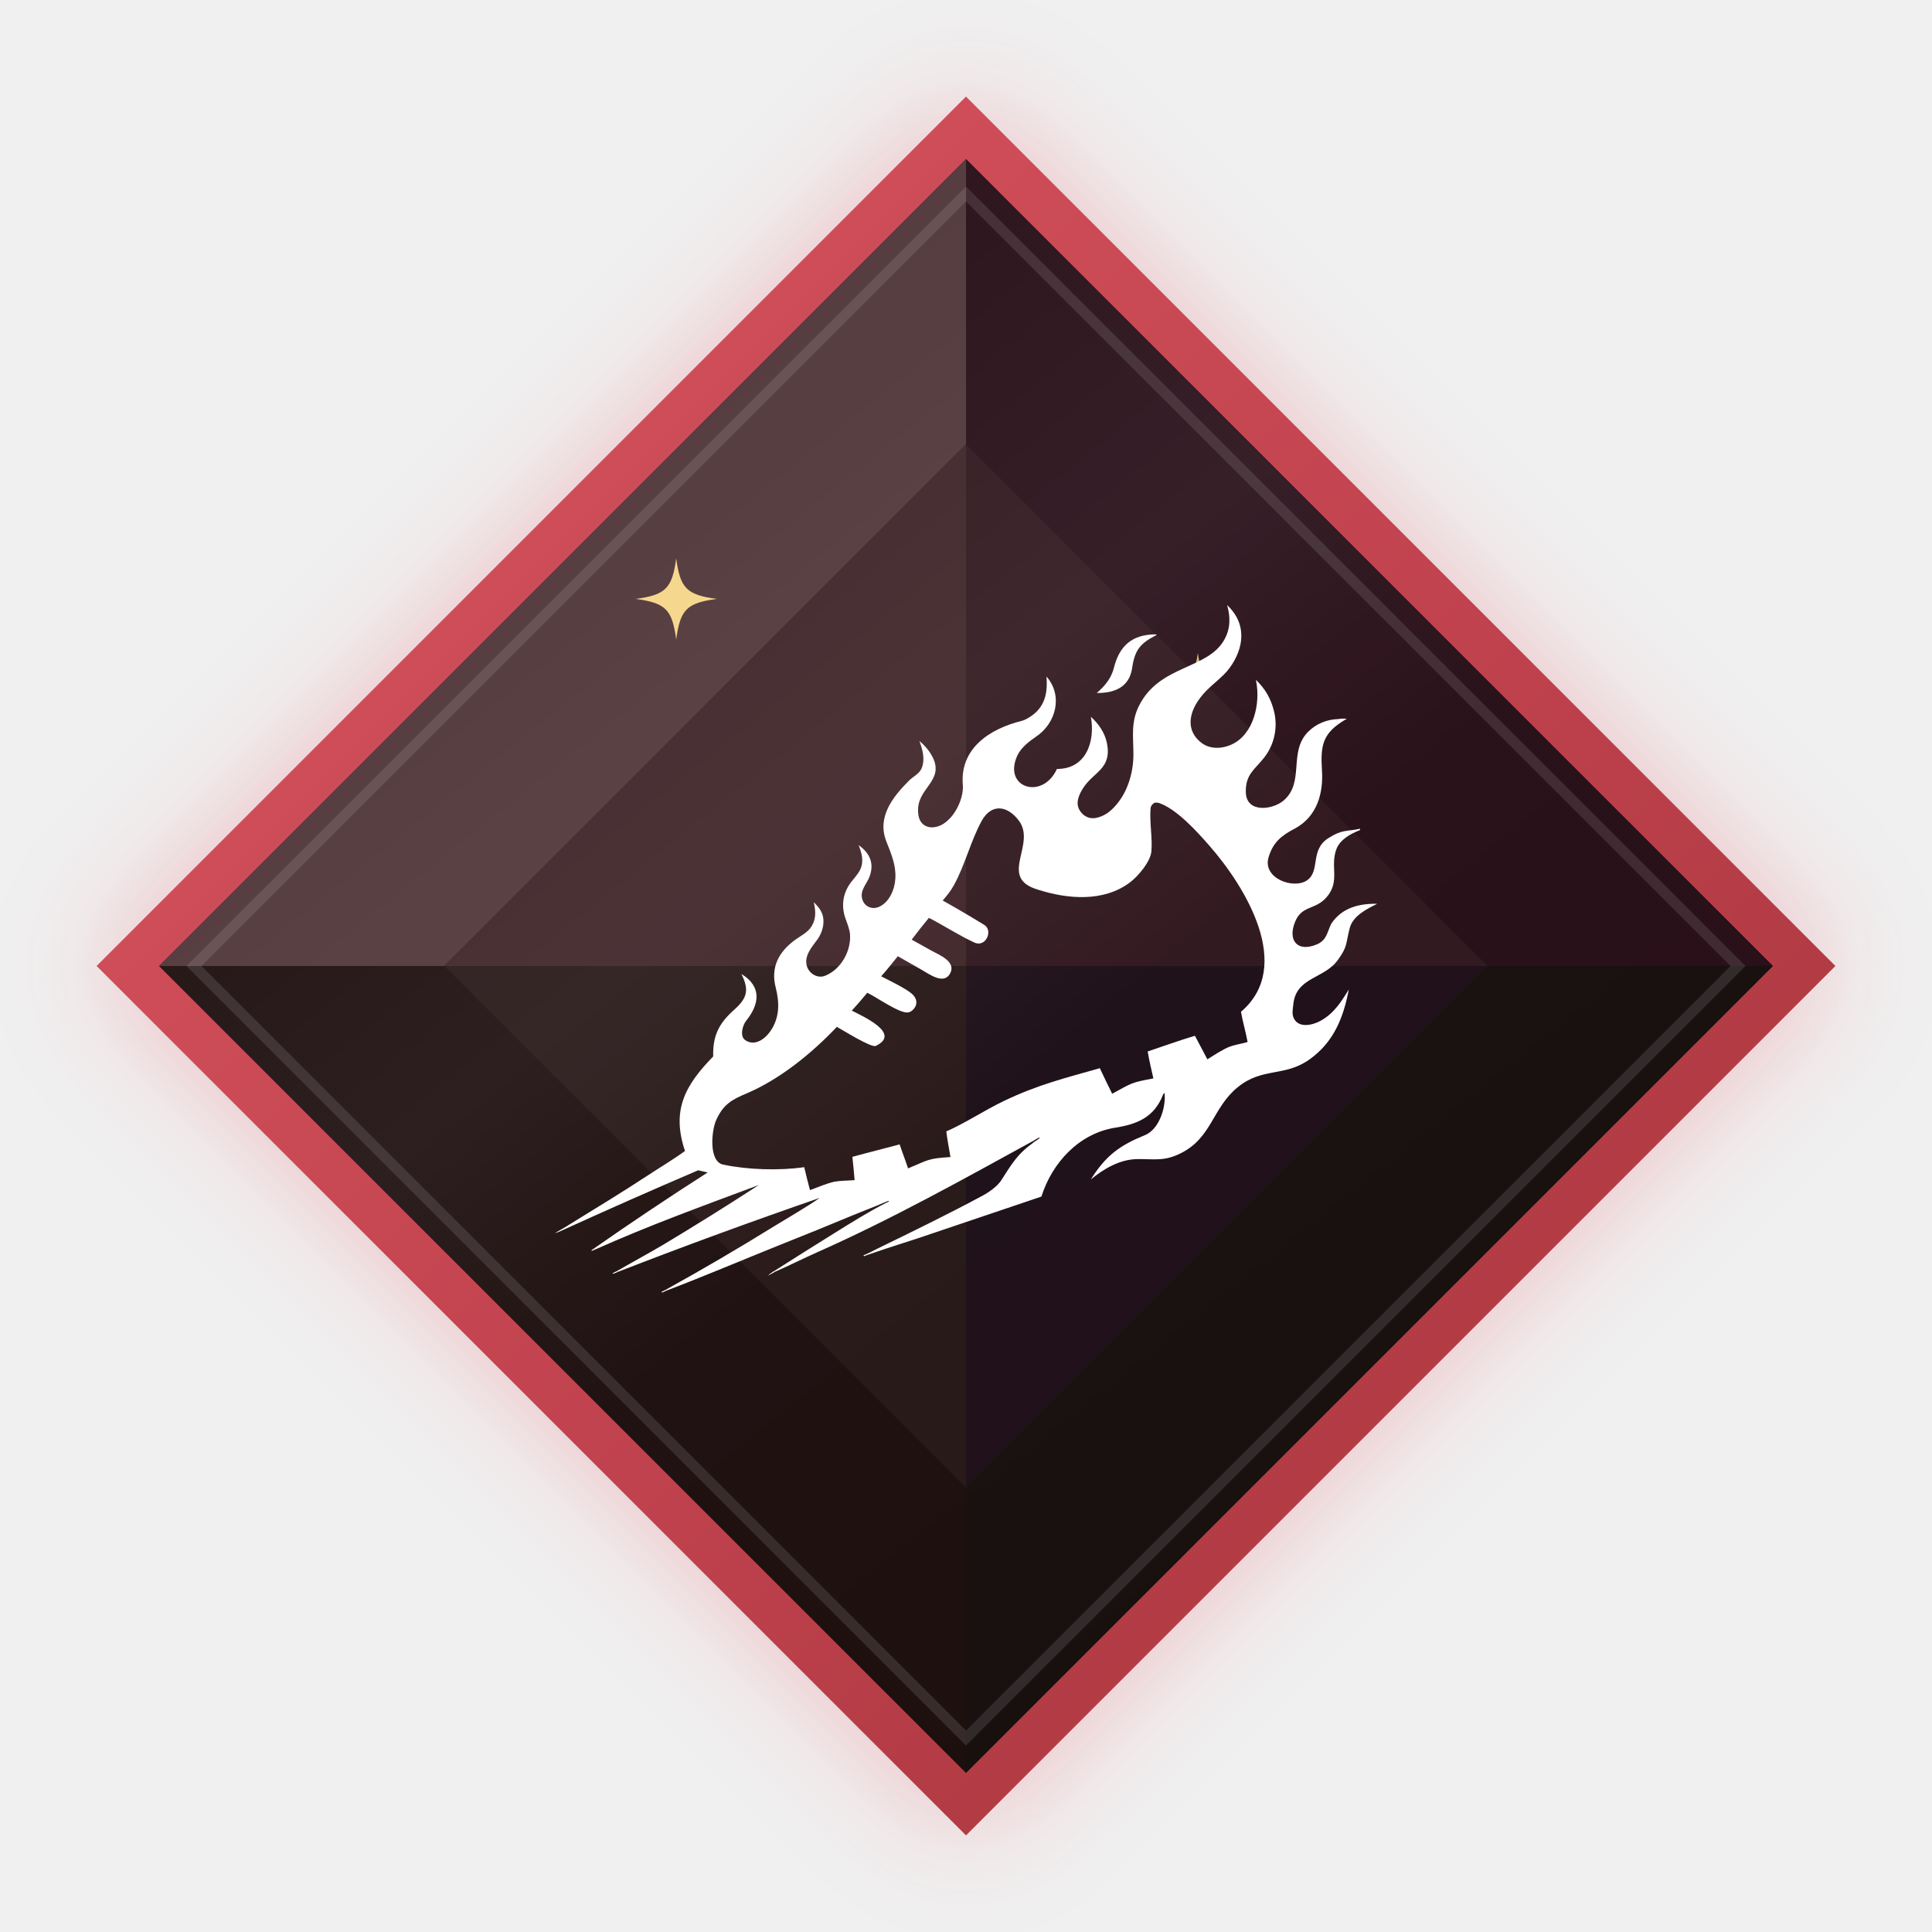
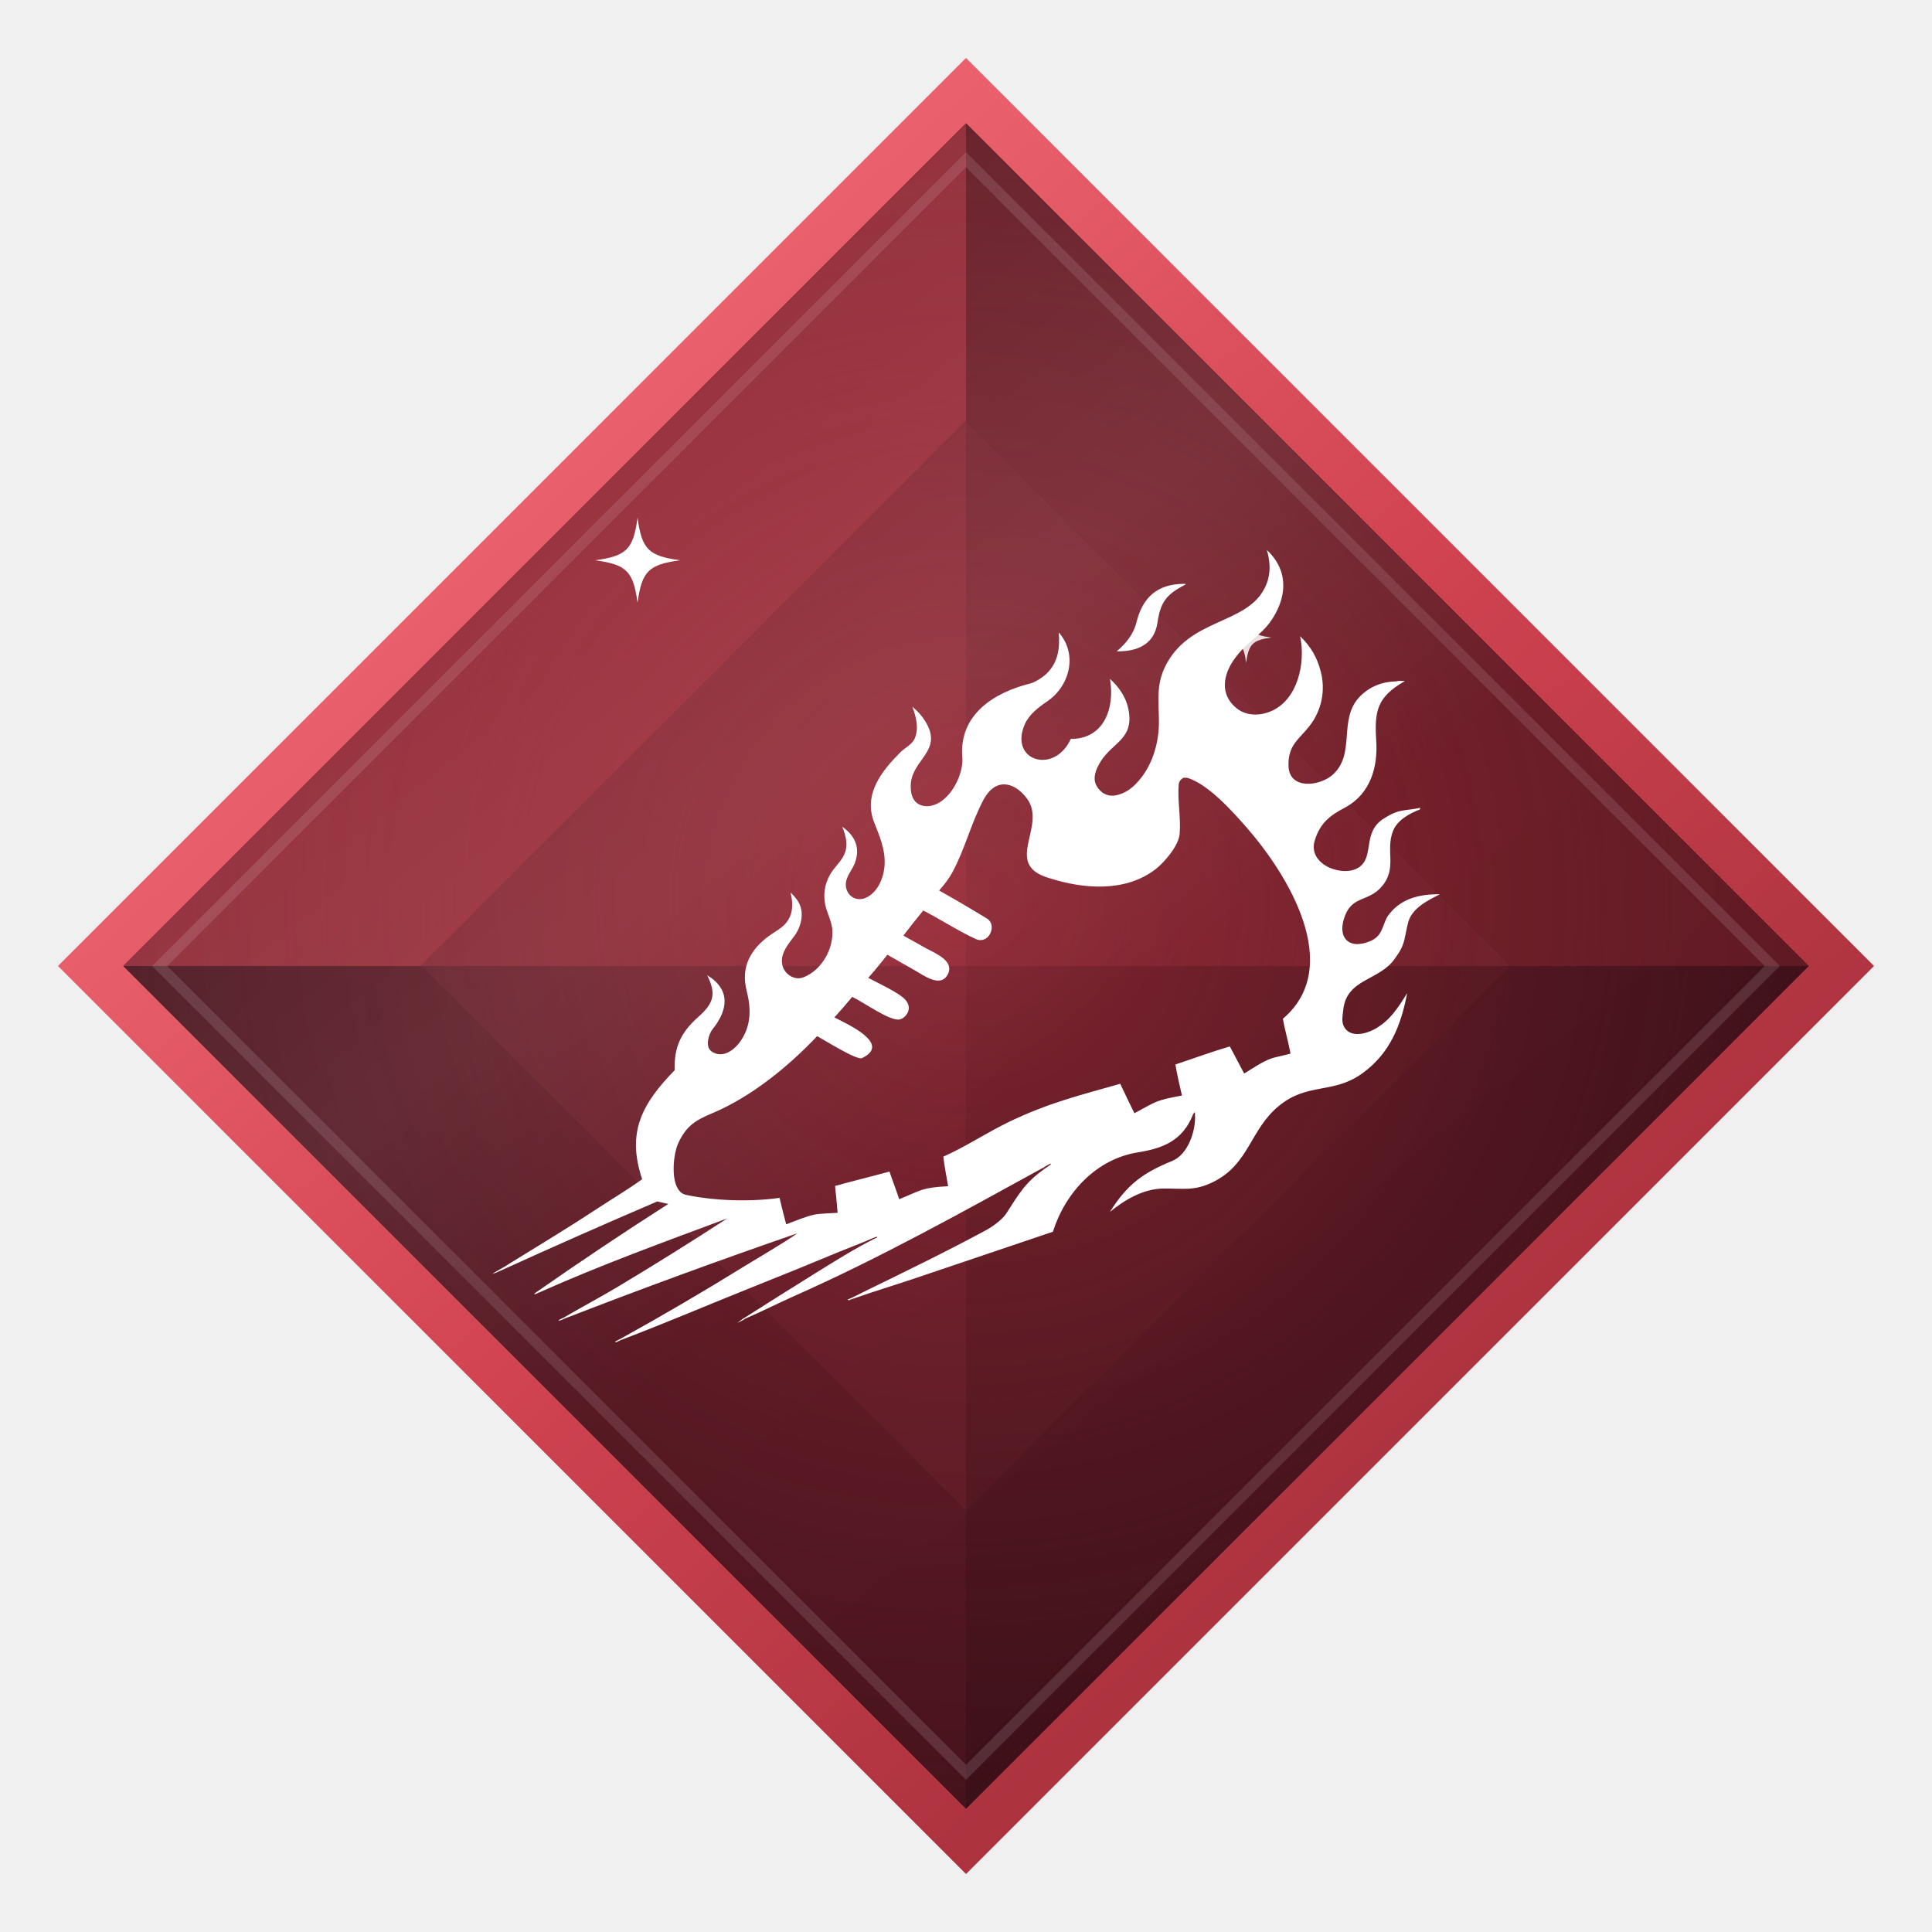
<svg xmlns="http://www.w3.org/2000/svg" viewBox="0 0 200 200" width="200" height="200" role="img" aria-label="vitesse">
  <defs>
-     <linearGradient id="rb_vitesse" x1="0" y1="0" x2="1" y2="1">
-       <stop offset="0" stop-color="#DA5660" />
-       <stop offset=".55" stop-color="#C0424E" />
-       <stop offset="1" stop-color="#A13238" />
+     <linearGradient id="rb_vitesse" x1=".05" y1="0" x2=".95" y2="1">
+       <stop offset="0" stop-color="#FF7A84" />
+       <stop offset=".5" stop-color="#D14351" />
+       <stop offset="1" stop-color="#8E2530" />
    </linearGradient>
    <linearGradient id="st_vitesse" x1=".1" y1="0" x2=".9" y2="1">
      <stop offset="0" stop-color="#fff" stop-opacity="0" />
-       <stop offset=".40" stop-color="#fff" stop-opacity=".075" />
+       <stop offset=".38" stop-color="#fff" stop-opacity=".10" />
      <stop offset=".56" stop-color="#fff" stop-opacity=".02" />
      <stop offset="1" stop-color="#fff" stop-opacity="0" />
    </linearGradient>
-     <filter id="g1_vitesse" x="-45%" y="-45%" width="190%" height="190%">
-       <feGaussianBlur stdDeviation="6" />
-     </filter>
-     <filter id="g2_vitesse" x="-60%" y="-60%" width="220%" height="220%">
-       <feGaussianBlur stdDeviation="13" />
-     </filter>
+     <radialGradient id="ig_vitesse" cx=".5" cy=".46" r=".55">
+       <stop offset="0" stop-color="#B22C3A" stop-opacity="0.55" />
+       <stop offset=".6" stop-color="#B22C3A" stop-opacity=".18" />
+       <stop offset="1" stop-color="#B22C3A" stop-opacity="0" />
+     </radialGradient>
    <clipPath id="cp_vitesse">
-       <path d="M100.00,16.48 L183.52,100.00 L100.00,183.52 L16.48,100.00 Z" />
+       <path d="M100.00,12.77 L187.23,100.00 L100.00,187.23 L12.77,100.00 Z" />
    </clipPath>
    <mask id="pk_vitesse" maskUnits="userSpaceOnUse" x="0" y="0" width="200" height="200">
-       <g transform="translate(50.620,49.029) scale(0.116147)">
+       <g transform="translate(43.090,41.257) scale(0.133857)">
        <path fill="#fff" d="M 657.885,117.174 C 667.839,126.522 672.389,138.184 669.827,151.884 C 668.029,161.497 662.193,171.912 655.289,178.812 C 648.235,185.864 639.859,191.704 633.878,199.855 C 623.814,212.942 620.553,229.38 635.643,240.43 C 640.942,244.165 647.648,245.079 653.886,243.942 C 677.379,239.662 686.111,213.792 684.754,192.631 C 684.559,189.59 684.106,186.827 683.546,183.793 C 691.737,191.743 696.655,199.99 699.516,211.144 C 703.361,225.736 700.159,241.287 690.863,253.173 C 682.435,263.855 674.187,267.987 674.55,283.954 C 674.973,302.577 697.95,299.914 708.106,291.477 C 727.324,275.207 712.269,248.19 729.946,230.256 C 737.161,222.937 746.838,218.991 757.164,218.76 C 760.109,218.275 760.94,218.294 763.942,218.43 L 764.374,218.819 L 763.511,219.099 C 743.172,231.097 740.96,241.58 742.4,264.372 C 743.799,284.997 737.953,305.408 718.851,316.022 C 706.476,322.406 698.923,328.346 694.851,341.85 C 689.16,360.725 716.91,370.663 728.966,362.59 C 741.265,354.354 731.427,335.576 748.015,324.97 C 760.585,316.932 763.728,319.209 776.476,316.511 L 776.302,317.744 C 768.246,320.804 758.693,325.994 755.394,334.424 C 749.336,349.906 758.904,363.072 746.703,377.351 C 736.594,389.181 724.673,384.461 718.539,399.272 C 711.575,416.086 720.555,426.901 737.946,419.551 C 746.949,415.647 746.882,408.716 750.782,401.059 C 760.35,386.697 775.943,383.092 791.643,383.41 C 782.201,388.074 770.006,394.205 767.155,405.037 C 763.58,418.621 765.454,421.332 756.774,433.181 C 744.796,450.459 719.298,448.448 716.88,473.049 C 716.461,477.311 715.332,481.655 717.48,485.751 C 722.054,494.473 734.047,491.507 740.792,487.895 C 752.829,481.448 759.47,470.998 766.335,459.775 C 761.622,484.72 753.015,506.58 731.459,522.009 C 708.99,538.091 689.366,528.783 667.153,547.029 C 644.638,565.523 644.348,591.985 616.385,605.843 C 601.628,613.156 593.169,610.749 577.627,610.959 C 562.314,611.165 547.933,619.587 536.411,629.092 C 549.742,607.76 562.252,598.696 584.6,589.629 C 596.739,584.703 603.026,566.463 602.253,553.8 L 602.16,552.217 L 601.719,552.071 L 600.639,553.861 C 592.842,573.542 578,579.83 558.247,582.943 C 525.947,588.032 501.979,614.037 492.356,644.363 L 382.873,681.336 C 368.936,685.978 354.855,690.226 340.991,695.094 C 338.758,695.878 336.369,696.569 334.215,697.521 L 333.655,696.653 C 335.864,696.208 342.999,692.33 345.493,691.112 C 377.3,675.583 409.202,660.118 440.356,643.312 C 445.663,640.449 453.138,635.131 456.402,630.086 C 466.311,614.77 470.71,606.592 485.827,595.755 L 484.948,594.8 C 421.635,629.522 358.844,664.553 292.838,693.849 C 280.036,699.53 267.399,705.97 254.549,711.535 L 254.223,710.692 C 272.292,699.186 290.423,687.777 308.616,676.468 C 321.558,668.393 339.757,657.04 353.302,650.312 L 352.616,649.5 C 344.445,653.143 335.328,656.466 326.94,659.931 C 303.7,669.617 280.377,679.105 256.976,688.394 C 224.127,701.599 191.546,715.471 158.449,728.053 L 158.033,727.114 C 190.342,709.243 222.209,690.583 253.603,671.15 C 265.672,663.712 283.582,653.401 294.81,645.533 C 234.447,666.367 174.482,688.339 114.949,711.437 L 113.972,710.81 C 127.525,702.903 141.338,695.526 155.018,687.438 C 183.845,670.163 212.355,652.364 240.533,634.048 C 190.193,652.865 144.029,669.51 94.576,691.546 L 93.263,690.847 C 126.675,667.497 160.564,644.835 194.906,622.876 C 192.086,622.208 189.263,621.557 186.436,620.923 C 145.865,638.292 105.495,656.128 65.334,674.427 L 64.505,673.536 C 67.107,672.221 70.172,670.194 72.687,668.64 C 95.419,654.59 118.274,640.804 140.598,626.104 C 151.972,618.615 163.652,611.731 174.705,603.728 C 162.515,567.413 174.599,545.384 199.838,519.457 C 199.344,501.455 204.627,490.201 218.344,478.025 C 230.415,467.31 231.971,460.108 224.985,445.97 C 243.456,457.226 241.023,473.011 229.148,487.748 C 226.257,491.335 223.315,500.79 227.948,504.56 C 230.535,506.624 233.876,507.493 237.141,506.954 C 243.059,505.977 248.168,500.922 251.298,496.197 C 259.153,484.34 258.945,471.32 255.51,457.897 C 250.915,439.944 258.274,426.25 272.786,415.601 C 277.817,411.908 284.107,409.084 287.553,403.411 C 291.789,396.436 291.174,389.42 289.456,381.942 C 293.303,385.796 296.709,389.631 297.766,395.226 C 299.041,401.767 296.793,409.508 292.907,414.936 C 287.999,421.664 280.867,429.436 283.2,438.494 C 284.971,445.371 292.632,450.304 299.517,447.566 C 313.81,441.88 322.997,425.327 321.755,410.224 C 321.209,405.72 319.334,400.949 317.802,396.71 C 314.078,386.413 315.043,375.845 321.005,366.581 C 323.988,361.946 328.663,357.77 330.99,352.632 C 334.309,345.306 332.223,338.166 329.457,331.126 C 339.197,338.056 343.658,347.199 339.191,359.168 C 336.652,365.968 330.325,371.435 332.712,379.383 C 334.612,385.713 340.915,388.665 347.093,386.366 C 356.971,382.302 361.741,370.357 362.224,360.399 C 362.803,348.481 358.207,338.281 354.052,327.534 C 345.712,305.965 359.878,288.146 374.375,273.604 C 377.93,270.039 383.401,267.68 385.522,262.843 C 388.927,254.682 386.475,246.01 383.624,238.272 C 384.728,239.235 385.814,240.219 386.88,241.223 C 390.609,244.772 394.251,249.809 396.31,254.651 C 404.619,274.584 381.164,280.91 382.467,301.329 C 382.744,317.74 398.884,318.856 409.021,308.974 C 416.943,302.067 423.114,287.919 422.342,277.667 C 419.43,244.798 446.402,227.434 474.866,220.36 C 478.678,219.413 484.428,215.645 487.377,212.842 C 496.506,204.163 497.847,192.762 496.889,180.849 C 511.901,198.017 505.357,222.719 487.389,234.594 C 481.047,238.949 474.078,244.278 470.794,251.541 C 457.853,280.161 493.448,291.206 506.194,263.232 C 532.208,263.367 540.416,238.815 536.469,216.78 C 543.323,222.904 548.888,230.943 550.733,240.069 C 555.406,263.181 539.05,265.488 529.542,280.289 C 526.654,284.784 523.596,291.107 524.956,296.525 C 525.833,300.019 528.569,303.557 531.688,305.348 C 535.501,307.538 539.179,307.526 543.316,306.313 C 550.45,304.221 555.595,299.539 560.151,293.888 C 569.877,281.826 574.416,265.358 574.364,250.013 C 574.313,234.735 572.052,221.898 579.054,207.516 C 597.247,170.15 640.359,175.062 655.47,147.865 C 660.964,137.976 660.899,127.82 657.885,117.174 Z" />
        <path fill="#fff" d="M 492.119,590.527 C 493.321,589.626 497.843,586.458 499.061,586.227 L 499.294,586.374 C 499.083,587.536 493.96,590.596 492.987,591.005 L 492.119,590.527 Z" />
        <path fill="#000" d="M 490.566,591.605 L 490.814,592.287 C 489.143,593.434 487.472,594.571 485.827,595.755 L 484.948,594.8 C 486.895,593.562 488.484,592.621 490.566,591.605 Z" />
        <path fill="#000" d="M 352.616,649.5 C 353.908,648.951 354.995,648.513 356.355,648.135 L 356.373,648.79 C 355.247,649.312 354.441,649.829 353.302,650.312 L 352.616,649.5 Z" />
        <path fill="#fff" d="M 356.355,648.135 C 359.428,646.418 360.619,647.576 356.373,648.79 L 356.355,648.135 Z" />
        <path fill="#fff" d="M 492.119,590.527 L 492.987,591.005 C 492.157,591.541 491.691,591.807 490.814,592.287 L 490.566,591.605 C 491.619,590.846 491.101,591.205 492.119,590.527 Z" />
        <path fill="#000" d="M 593.203,293.278 C 593.728,293.263 595.833,293.217 596.185,293.284 C 612.41,298.045 631.738,319.795 642.347,331.936 C 673.886,368.032 717.832,439.137 670.243,479.651 C 671.794,488.726 674.484,497.507 676.133,506.597 C 671.451,508.005 665.007,508.993 660.607,510.594 C 654.309,512.886 646.099,518.429 640.277,522.02 L 629.197,501.044 C 616.096,504.87 600.243,510.648 587.093,515.021 C 588.371,522.911 590.385,531.176 592.154,539.014 C 571.78,542.908 573.588,542.861 555.43,552.718 C 551.693,545.381 548.015,537.386 544.423,529.929 C 512.795,538.913 489.383,544.61 459.126,559.048 C 441.237,567.584 424.666,578.822 407.602,586.273 C 408.385,593.127 410.162,602.201 411.318,609.13 C 390.881,610.408 391.89,611.617 373.516,619.249 C 371.255,612.261 368.374,605.022 365.998,597.847 C 351.955,601.63 337.927,605.066 323.885,608.95 C 324.685,615.778 325.243,622.865 325.865,629.732 C 321.336,629.985 311.831,630.299 307.971,631.087 C 301.752,632.357 292.339,636.251 286.097,638.61 C 284.28,631.816 282.568,624.994 280.96,618.147 C 258.771,621.374 230.608,620.506 208.669,615.855 C 195.708,613.108 198.251,585.675 202.442,576.306 C 208.749,562.207 216.38,557.924 229.894,552.302 C 259.62,539.588 287.934,516.416 310.052,493.093 C 315.197,495.898 340.79,511.945 344.706,510.085 C 367.995,499.027 332.953,483.617 323.378,478.613 C 328.106,473.435 332.699,468.135 337.151,462.717 C 344.916,466.245 366.559,481.836 373.831,480.176 C 376.417,479.586 378.419,477.743 379.74,475.501 C 380.925,473.489 381.249,471.231 380.587,468.986 C 379.895,466.638 378.351,464.827 376.51,463.272 C 370.95,458.576 356.512,451.651 349.528,448.013 C 354.27,442.882 359.902,435.637 364.385,430.145 L 385.508,442.177 C 392.571,446.173 405.51,456.005 411.071,445.33 C 416.48,434.947 401.451,429.046 394.472,425.242 L 376.731,415.354 C 381.722,408.769 386.848,402.287 392.105,395.912 C 405.515,402.851 419.35,411.898 433.107,418.175 C 443.126,422.103 449.384,407.068 441.432,402.2 C 429.565,394.937 416.406,387.217 404.371,380.49 C 408.368,375.816 411.581,371.94 414.565,366.466 C 424.336,348.543 429.244,327.837 438.864,309.963 C 447.526,293.871 461.671,295.49 472.074,309.032 C 488.554,330.483 453.009,360.158 489.232,370.778 C 515.773,379.361 548.255,382.045 571.661,364.052 C 578.586,358.729 589.593,345.908 590.386,336.691 C 591.429,324.555 588.677,311.076 589.613,298.854 C 589.831,295.999 591.016,294.835 593.203,293.278 Z" />
        <path fill="#fff" d="M 593.795,143.286 L 595.245,143.56 L 594.372,144.139 C 580.298,151.416 575.544,157.309 573.212,173.331 C 570.714,190.493 557.294,195.704 541.679,195.51 C 548.879,189.404 554.669,182.331 556.965,173.124 C 561.781,153.811 572.866,143.433 593.795,143.286 Z" />
        <path fill="#fff" d="M 64.505,673.536 L 65.334,674.427 C 62.544,675.703 61.614,676.134 58.661,677.06 C 60.653,675.828 62.451,674.682 64.505,673.536 Z" />
        <path fill="#fff" d="M 153.584,729.396 C 155.102,728.709 156.538,727.853 158.033,727.114 L 158.449,728.053 C 157.026,728.79 155.767,729.183 154.42,729.89 L 153.584,729.396 Z" />
        <path fill="#fff" d="M 114.949,711.437 C 114.315,711.718 110.467,713.607 110.016,713.014 L 110.033,712.916 L 110.413,712.95 L 110.331,712.613 C 111.023,712.151 113.213,711.14 113.972,710.81 L 114.949,711.437 Z" />
        <path fill="#000" d="M 147.959,733.115 C 149.898,731.67 151.377,730.211 153.584,729.396 L 154.42,729.89 L 154.249,729.984 C 152.316,731.067 149.969,732.183 147.959,733.115 Z" />
        <path fill="#fff" d="M 248.306,714.886 C 249.899,713.693 252.554,711.553 254.223,710.692 L 254.549,711.535 C 252.717,712.85 250.355,713.891 248.306,714.886 Z" />
        <path fill="#fff" d="M 94.576,691.546 C 94.484,691.586 91.395,693.156 91.252,692.514 C 91.554,691.922 92.716,691.209 93.263,690.847 L 94.576,691.546 Z" />
        <path fill="#000" d="M 776.476,316.511 C 777.146,316.427 778.797,316.064 779.394,316.527 C 779.419,317.101 776.588,317.663 776.302,317.744 L 776.476,316.511 Z" />
        <path fill="#000" d="M 334.215,697.521 C 331.588,698.308 330.851,698.07 333.655,696.653 L 334.215,697.521 Z" />
      </g>
    </mask>
  </defs>
-   <path d="M100.00,10.00 L190.00,100.00 L100.00,190.00 L10.00,100.00 Z" fill="#E63946" opacity=".28" filter="url(#g1_vitesse)" />
-   <path d="M100.00,10.00 L190.00,100.00 L100.00,190.00 L10.00,100.00 Z" fill="url(#rb_vitesse)" />
-   <path d="M100.00,16.48 L183.52,100.00 L100.00,183.52 L16.48,100.00 Z" fill="#1A0E11" />
+   <path d="M100.00,6.00 L194.00,100.00 L100.00,194.00 L6.00,100.00 Z" fill="url(#rb_vitesse)" />
+   <path d="M100.00,12.77 L187.23,100.00 L100.00,187.23 L12.77,100.00 Z" fill="#1A0E11" />
  <g clip-path="url(#cp_vitesse)">
-     <path d="M100.00,46.00 L46.00,100.00 L16.48,100.00 L100.00,16.48 Z" fill="#4F3538" />
-     <path d="M100.00,46.00 L154.00,100.00 L183.52,100.00 L100.00,16.48 Z" fill="#260D16" />
-     <path d="M100.00,154.00 L46.00,100.00 L16.48,100.00 L100.00,183.52 Z" fill="#1C0D0D" />
-     <path d="M100.00,154.00 L154.00,100.00 L183.52,100.00 L100.00,183.52 Z" fill="#160D0D" />
-     <path d="M100.00,100.00 L46.00,100.00 L100.00,46.00 Z" fill="#3D2226" />
-     <path d="M100.00,100.00 L154.00,100.00 L100.00,46.00 Z" fill="#2E161C" />
-     <path d="M100.00,100.00 L46.00,100.00 L100.00,154.00 Z" fill="#261616" />
-     <path d="M100.00,100.00 L154.00,100.00 L100.00,154.00 Z" fill="#1C0D16" />
-     <path d="M100.00,20.08 L179.92,100.00 L100.00,179.92 L20.08,100.00 Z" fill="none" stroke="#fff" stroke-opacity=".11" stroke-width="1.1" />
-     <path d="M100.00,16.48 L183.52,100.00 L100.00,183.52 L16.48,100.00 Z" fill="url(#st_vitesse)" />
+     <path d="M100.00,43.60 L43.60,100.00 L12.77,100.00 L100.00,12.77 Z" fill="#8C2733" />
+     <path d="M100.00,43.60 L156.40,100.00 L187.23,100.00 L100.00,12.77 Z" fill="#5A1620" />
+     <path d="M100.00,156.40 L43.60,100.00 L12.77,100.00 L100.00,187.23 Z" fill="#43101A" />
+     <path d="M100.00,156.40 L156.40,100.00 L187.23,100.00 L100.00,187.23 Z" fill="#380D16" />
+     <path d="M100.00,100.00 L43.60,100.00 L100.00,43.60 Z" fill="#75202C" />
+     <path d="M100.00,100.00 L156.40,100.00 L100.00,43.60 Z" fill="#5E1A25" />
+     <path d="M100.00,100.00 L43.60,100.00 L100.00,156.40 Z" fill="#4E1520" />
+     <path d="M100.00,100.00 L156.40,100.00 L100.00,156.40 Z" fill="#3E1019" />
+     <path d="M100.00,16.53 L183.47,100.00 L100.00,183.47 L16.53,100.00 Z" fill="none" stroke="#fff" stroke-opacity=".13" stroke-width="1.1" />
+     <path d="M100.00,12.77 L187.23,100.00 L100.00,187.23 L12.77,100.00 Z" fill="url(#ig_vitesse)" />
+     <path d="M100.00,12.77 L187.23,100.00 L100.00,187.23 L12.77,100.00 Z" fill="url(#st_vitesse)" />
  </g>
-   <path d="M70.00,57.80 C70.42,60.91 71.09,61.58 74.20,62.00 C71.09,62.42 70.42,63.09 70.00,66.20 C69.58,63.09 68.91,62.42 65.80,62.00 C68.91,61.58 69.58,60.91 70.00,57.80 Z" fill="#F5D78E" />
-   <path d="M124.00,67.60 C124.24,69.38 124.62,69.76 126.40,70.00 C124.62,70.24 124.24,70.62 124.00,72.40 C123.76,70.62 123.38,70.24 121.60,70.00 C123.38,69.76 123.76,69.38 124.00,67.60 Z" fill="#F5D78E" opacity=".85" />
+   <path d="M66.00,53.60 C66.44,56.86 67.14,57.56 70.40,58.00 C67.14,58.44 66.44,59.14 66.00,62.40 C65.56,59.14 64.86,58.44 61.60,58.00 C64.86,57.56 65.56,56.86 66.00,53.60 Z" fill="#FFFFFF" />
+   <path d="M129.00,63.40 C129.26,65.32 129.68,65.74 131.60,66.00 C129.68,66.26 129.26,66.68 129.00,68.60 C128.74,66.68 128.32,66.26 126.40,66.00 C128.32,65.74 128.74,65.32 129.00,63.40 Z" fill="#FFFFFF" opacity=".85" />
  <rect x="0" y="0" width="200" height="200" fill="#FFFFFF" mask="url(#pk_vitesse)" />
</svg>
